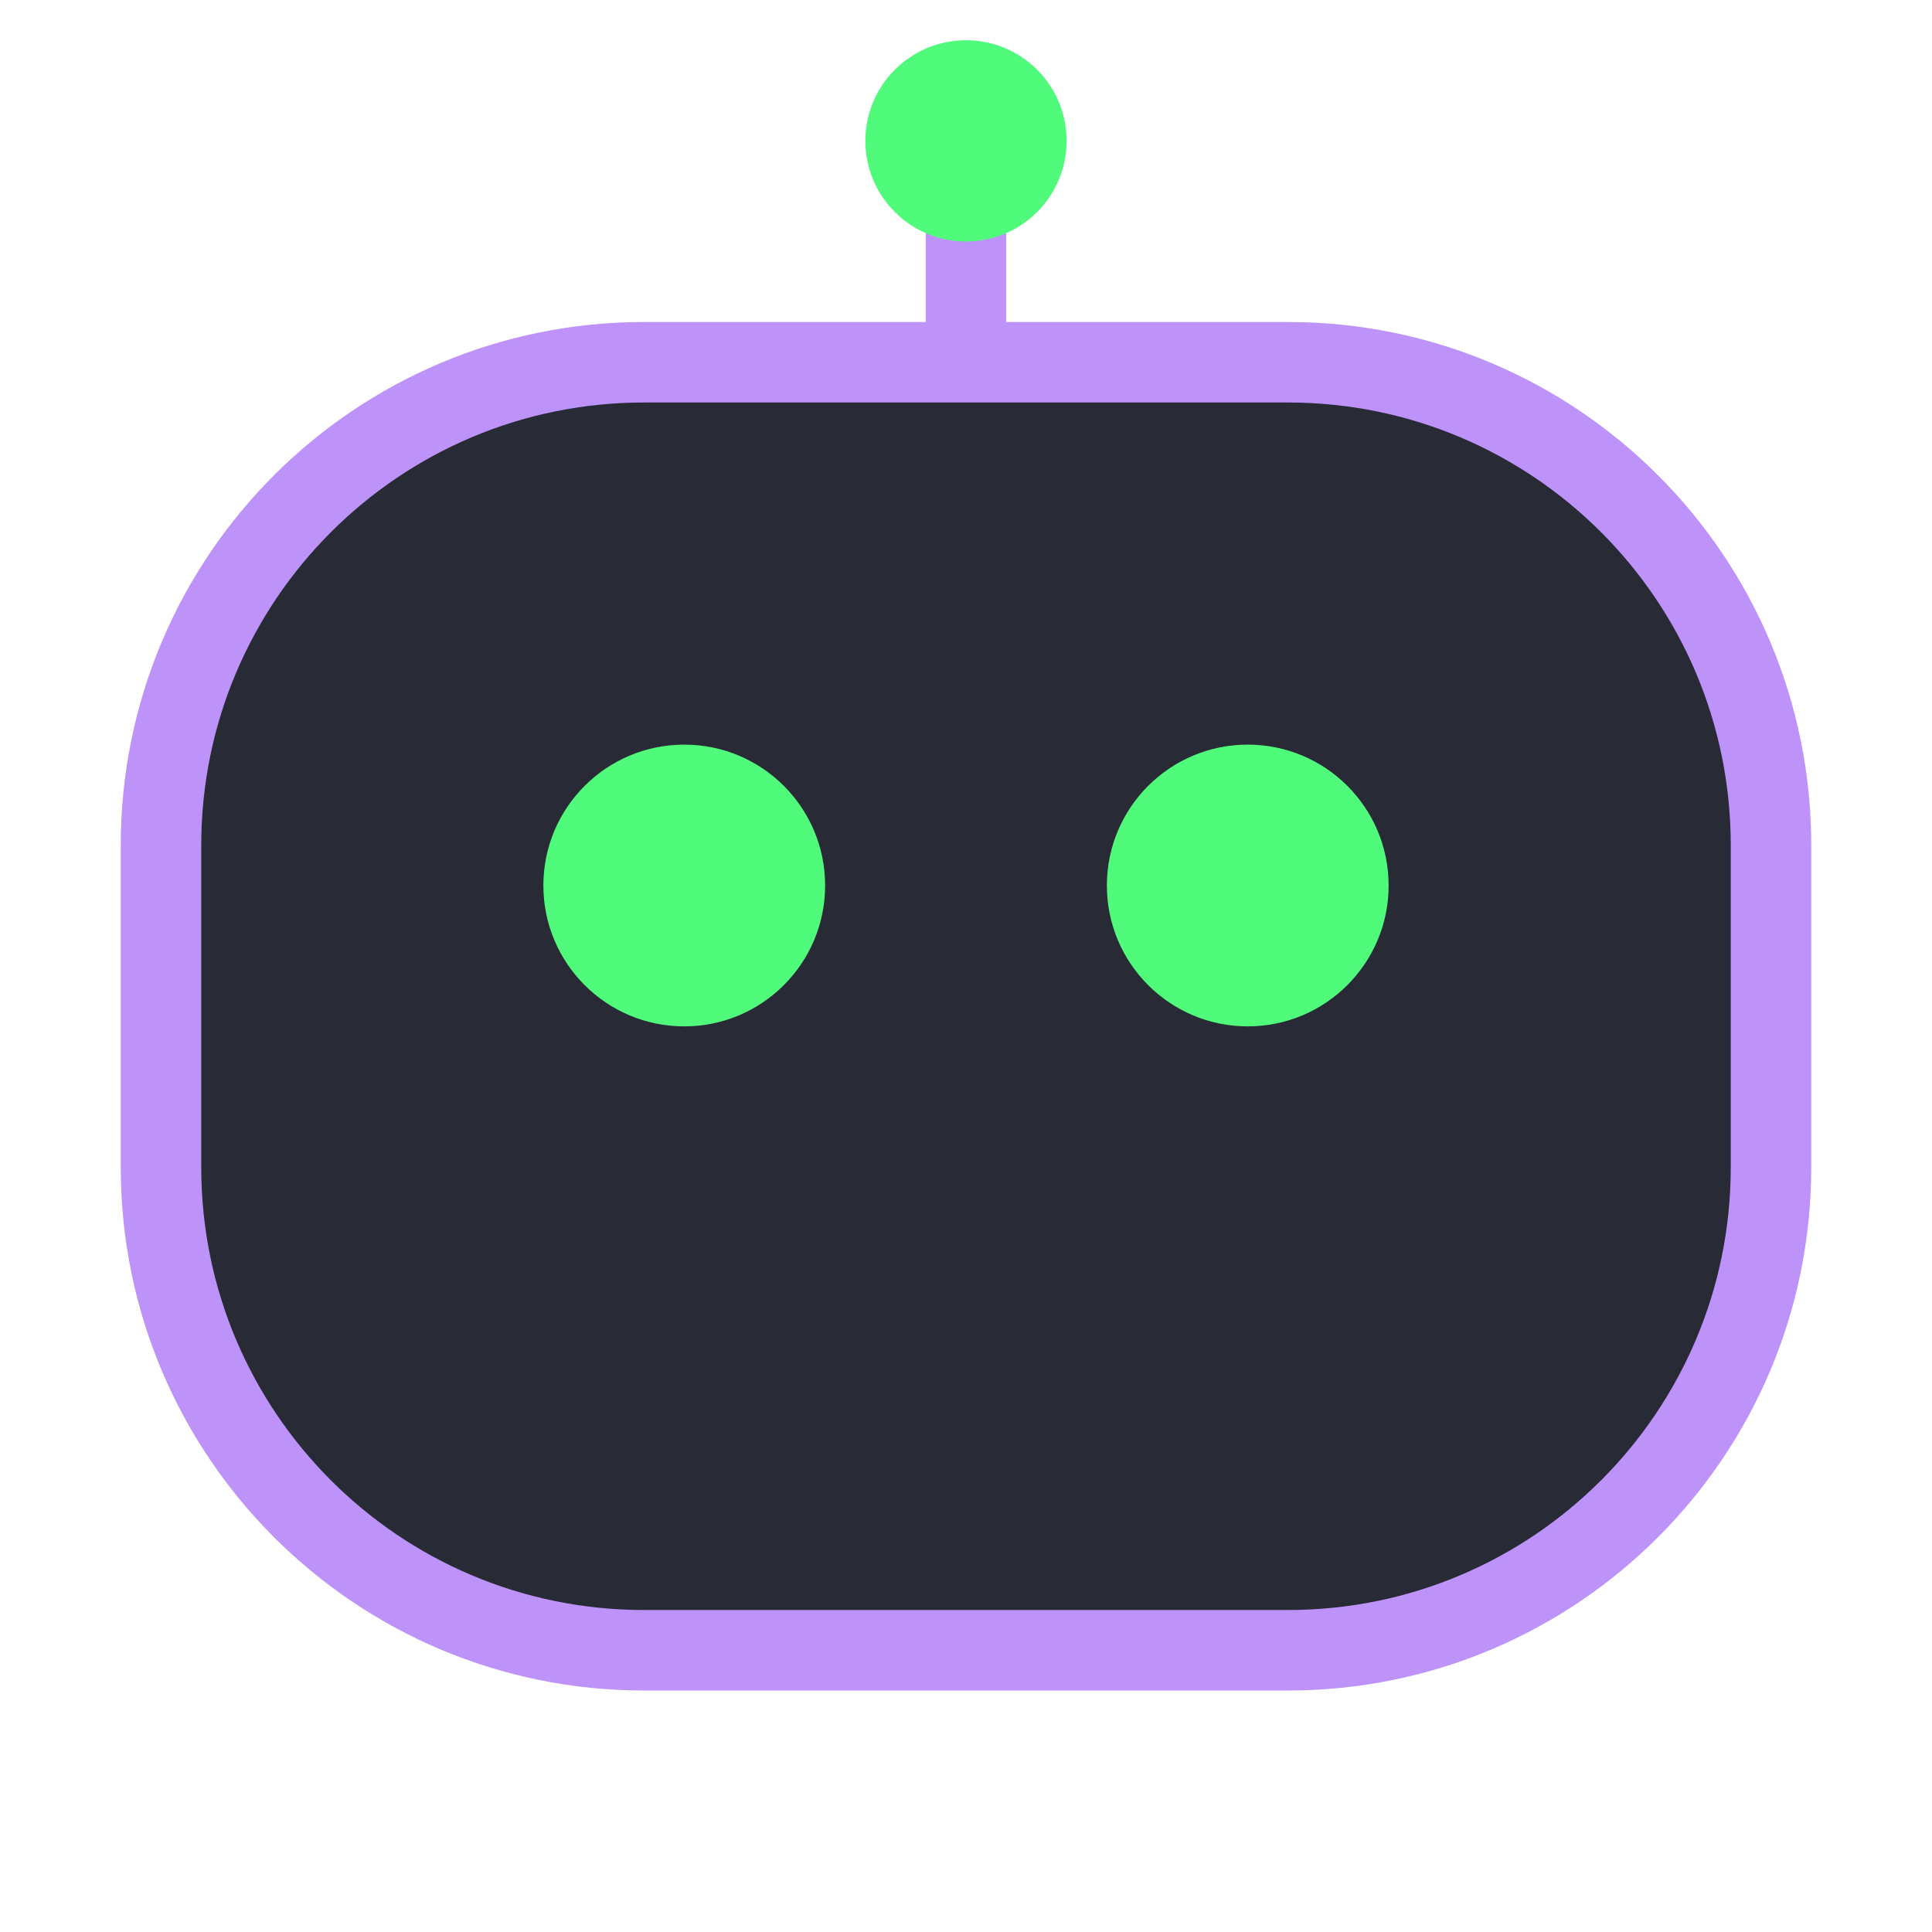
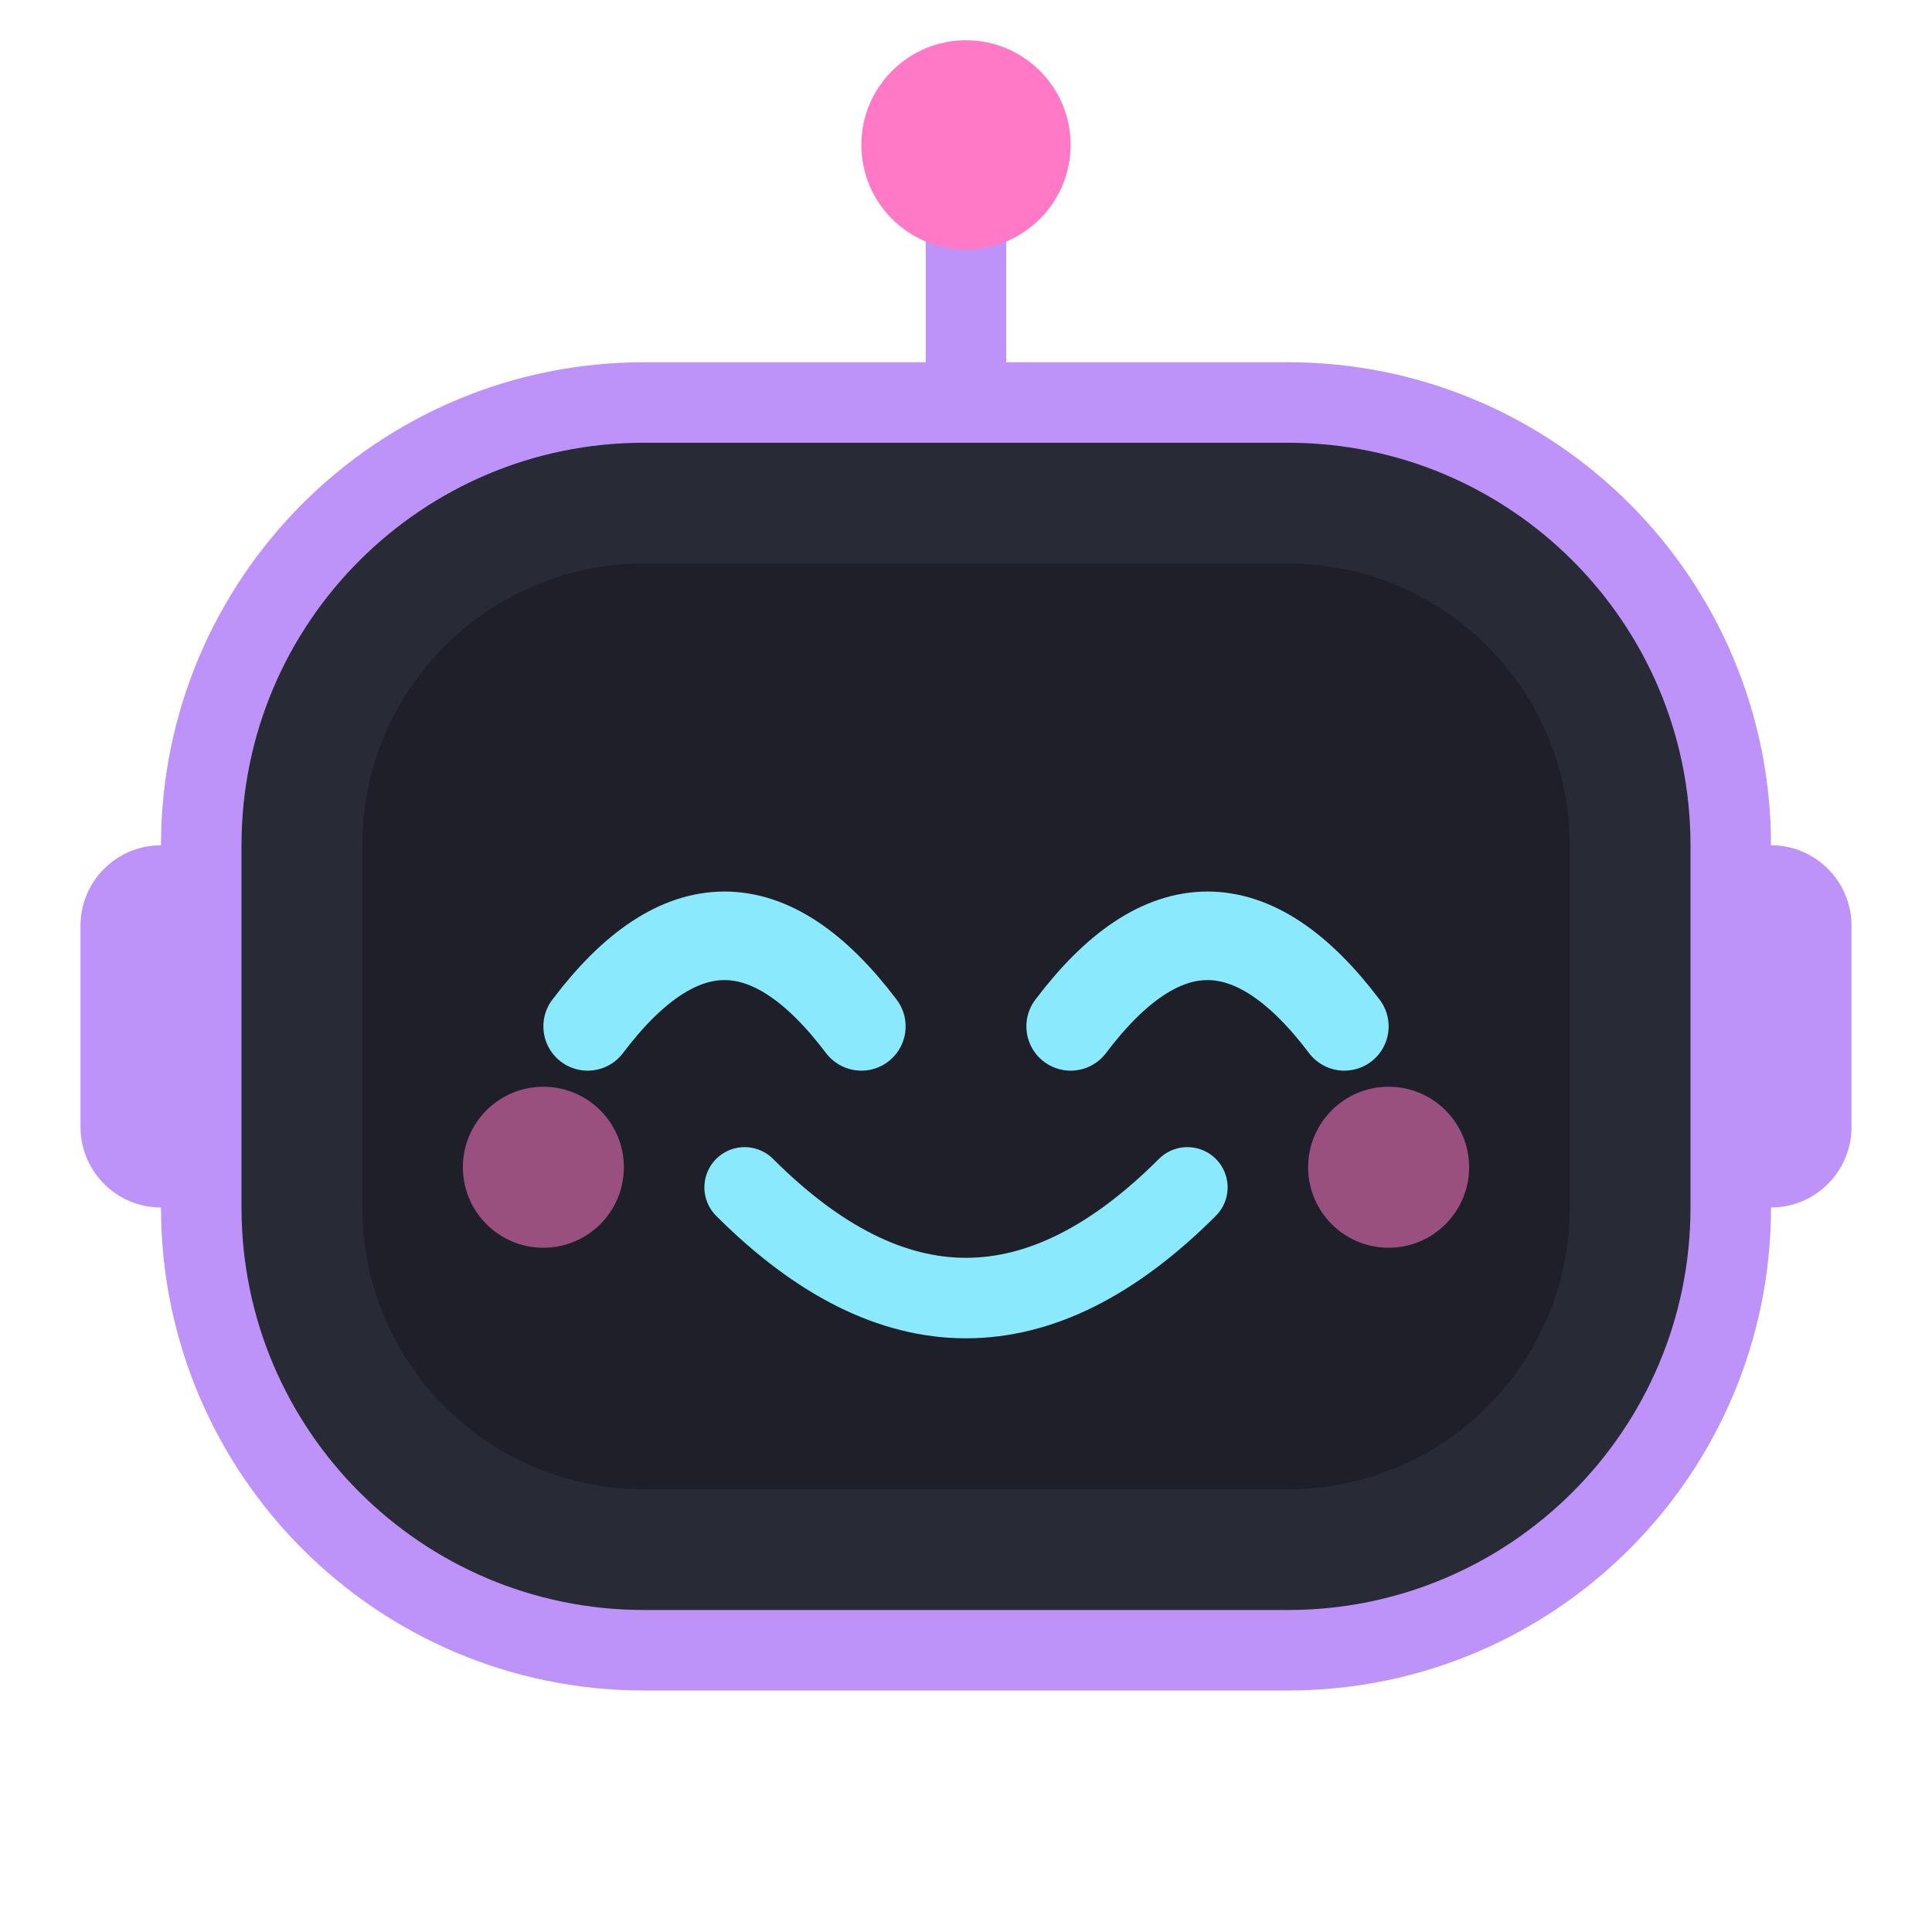
<svg xmlns="http://www.w3.org/2000/svg" viewBox="0 0 48 48" width="48" height="48">
  <style>
-     .face { transform-box: fill-box; transform-origin: center; animation: pop .32s cubic-bezier(.2,.9,.3,1.2) both; }
-     .smile { stroke-dasharray: 20; stroke-dashoffset: 20; animation: draw .45s .12s ease-out forwards; }
-     .eye { transform-box: fill-box; transform-origin: center; animation: blink 4s 1.5s ease-in-out infinite; }
-     @keyframes pop { from { transform: scale(.9); } to { transform: scale(1); } }
-     @keyframes draw { to { stroke-dashoffset: 0; } }
-     @keyframes blink { 0%, 94%, 100% { transform: scaleY(1); } 97% { transform: scaleY(.15); } }
-     @media (prefers-reduced-motion: reduce) { .face, .eye { animation: none; } .smile { animation: none; stroke-dashoffset: 0; } }
+     .lamp { animation: glow 3.2s ease-in-out infinite; }
+     .blink { transform-box: fill-box; transform-origin: center; animation: blink 4.5s infinite; }
+     .bob { animation: bob 2.6s ease-in-out infinite; }
+     .spin { transform-box: fill-box; transform-origin: center; animation: spin 1.6s linear infinite; }
+     .pulse { transform-box: fill-box; transform-origin: center; animation: pulse 1.2s ease-in-out infinite; }
+     .dot { animation: dots 1.2s ease-in-out infinite; } .d2 { animation-delay: .2s; } .d3 { animation-delay: .4s; }
+     .float { animation: float 2.4s ease-in-out infinite; } .f2 { animation-delay: .8s; }
+     .twinkle { animation: glow 0.9s ease-in-out infinite; }
+     @keyframes glow { 0%, 100% { opacity: .45; } 50% { opacity: 1; } }
+     @keyframes blink { 0%, 92%, 100% { transform: scaleY(1); } 95% { transform: scaleY(.1); } }
+     @keyframes bob { 0%, 100% { transform: translateY(0); } 50% { transform: translateY(-1px); } }
+     @keyframes spin { to { transform: rotate(360deg); } }
+     @keyframes pulse { 0%, 100% { transform: scale(.9); } 50% { transform: scale(1.1); } }
+     @keyframes dots { 0%, 100% { opacity: .3; } 50% { opacity: 1; } }
+     @keyframes float { 0% { opacity: 0; transform: translate(0, 2px); } 30% { opacity: 1; } 100% { opacity: 0; transform: translate(2px, -5px); } }
+     @media (prefers-reduced-motion: reduce) { * { animation: none !important; } }
  </style>
-   <line x1="24" y1="9" x2="24" y2="4.5" stroke="#bd93f9" stroke-width="2" stroke-linecap="round" />
-   <circle cx="24" cy="3.5" r="2.5" fill="#50fa7b" />
-   <g class="face">
-     <rect x="4" y="9" width="40" height="32" rx="12" fill="#282a36" stroke="#bd93f9" stroke-width="2" />
-     <circle class="eye" cx="17" cy="22" r="3.5" fill="#50fa7b" />
-     <circle class="eye" cx="31" cy="22" r="3.5" fill="#50fa7b" />
-     <path class="smile" d="M17 30 Q24 36 31 30" fill="none" stroke="#50fa7b" stroke-width="3" stroke-linecap="round" />
+   <g class="bob">
+     <line x1="24" y1="10" x2="24" y2="5" stroke="#bd93f9" stroke-width="2" stroke-linecap="round" />
+     <circle class="lamp" cx="24" cy="3.6" r="2.6" fill="#ff79c6" />
+     <rect x="2" y="21" width="4" height="9" rx="2" fill="#bd93f9" />
+     <rect x="42" y="21" width="4" height="9" rx="2" fill="#bd93f9" />
+     <rect x="5" y="10" width="38" height="31" rx="11" fill="#282a36" stroke="#bd93f9" stroke-width="2" />
+     <rect x="9" y="14" width="30" height="23" rx="7" fill="#1e1f29" />
+     <path d="M14.6 25.5 Q18 21 21.4 25.5" fill="none" stroke="#8be9fd" stroke-width="2.2" stroke-linecap="round" />
+     <path d="M26.6 25.5 Q30 21 33.4 25.5" fill="none" stroke="#8be9fd" stroke-width="2.2" stroke-linecap="round" />
+     <path d="M18.5 29.5 Q24 35 29.5 29.5" fill="none" stroke="#8be9fd" stroke-width="2" stroke-linecap="round" stroke-linejoin="round" />
+     <circle cx="13.5" cy="29" r="2" fill="#ff79c6" opacity=".55" />
+     <circle cx="34.5" cy="29" r="2" fill="#ff79c6" opacity=".55" />
  </g>
</svg>
